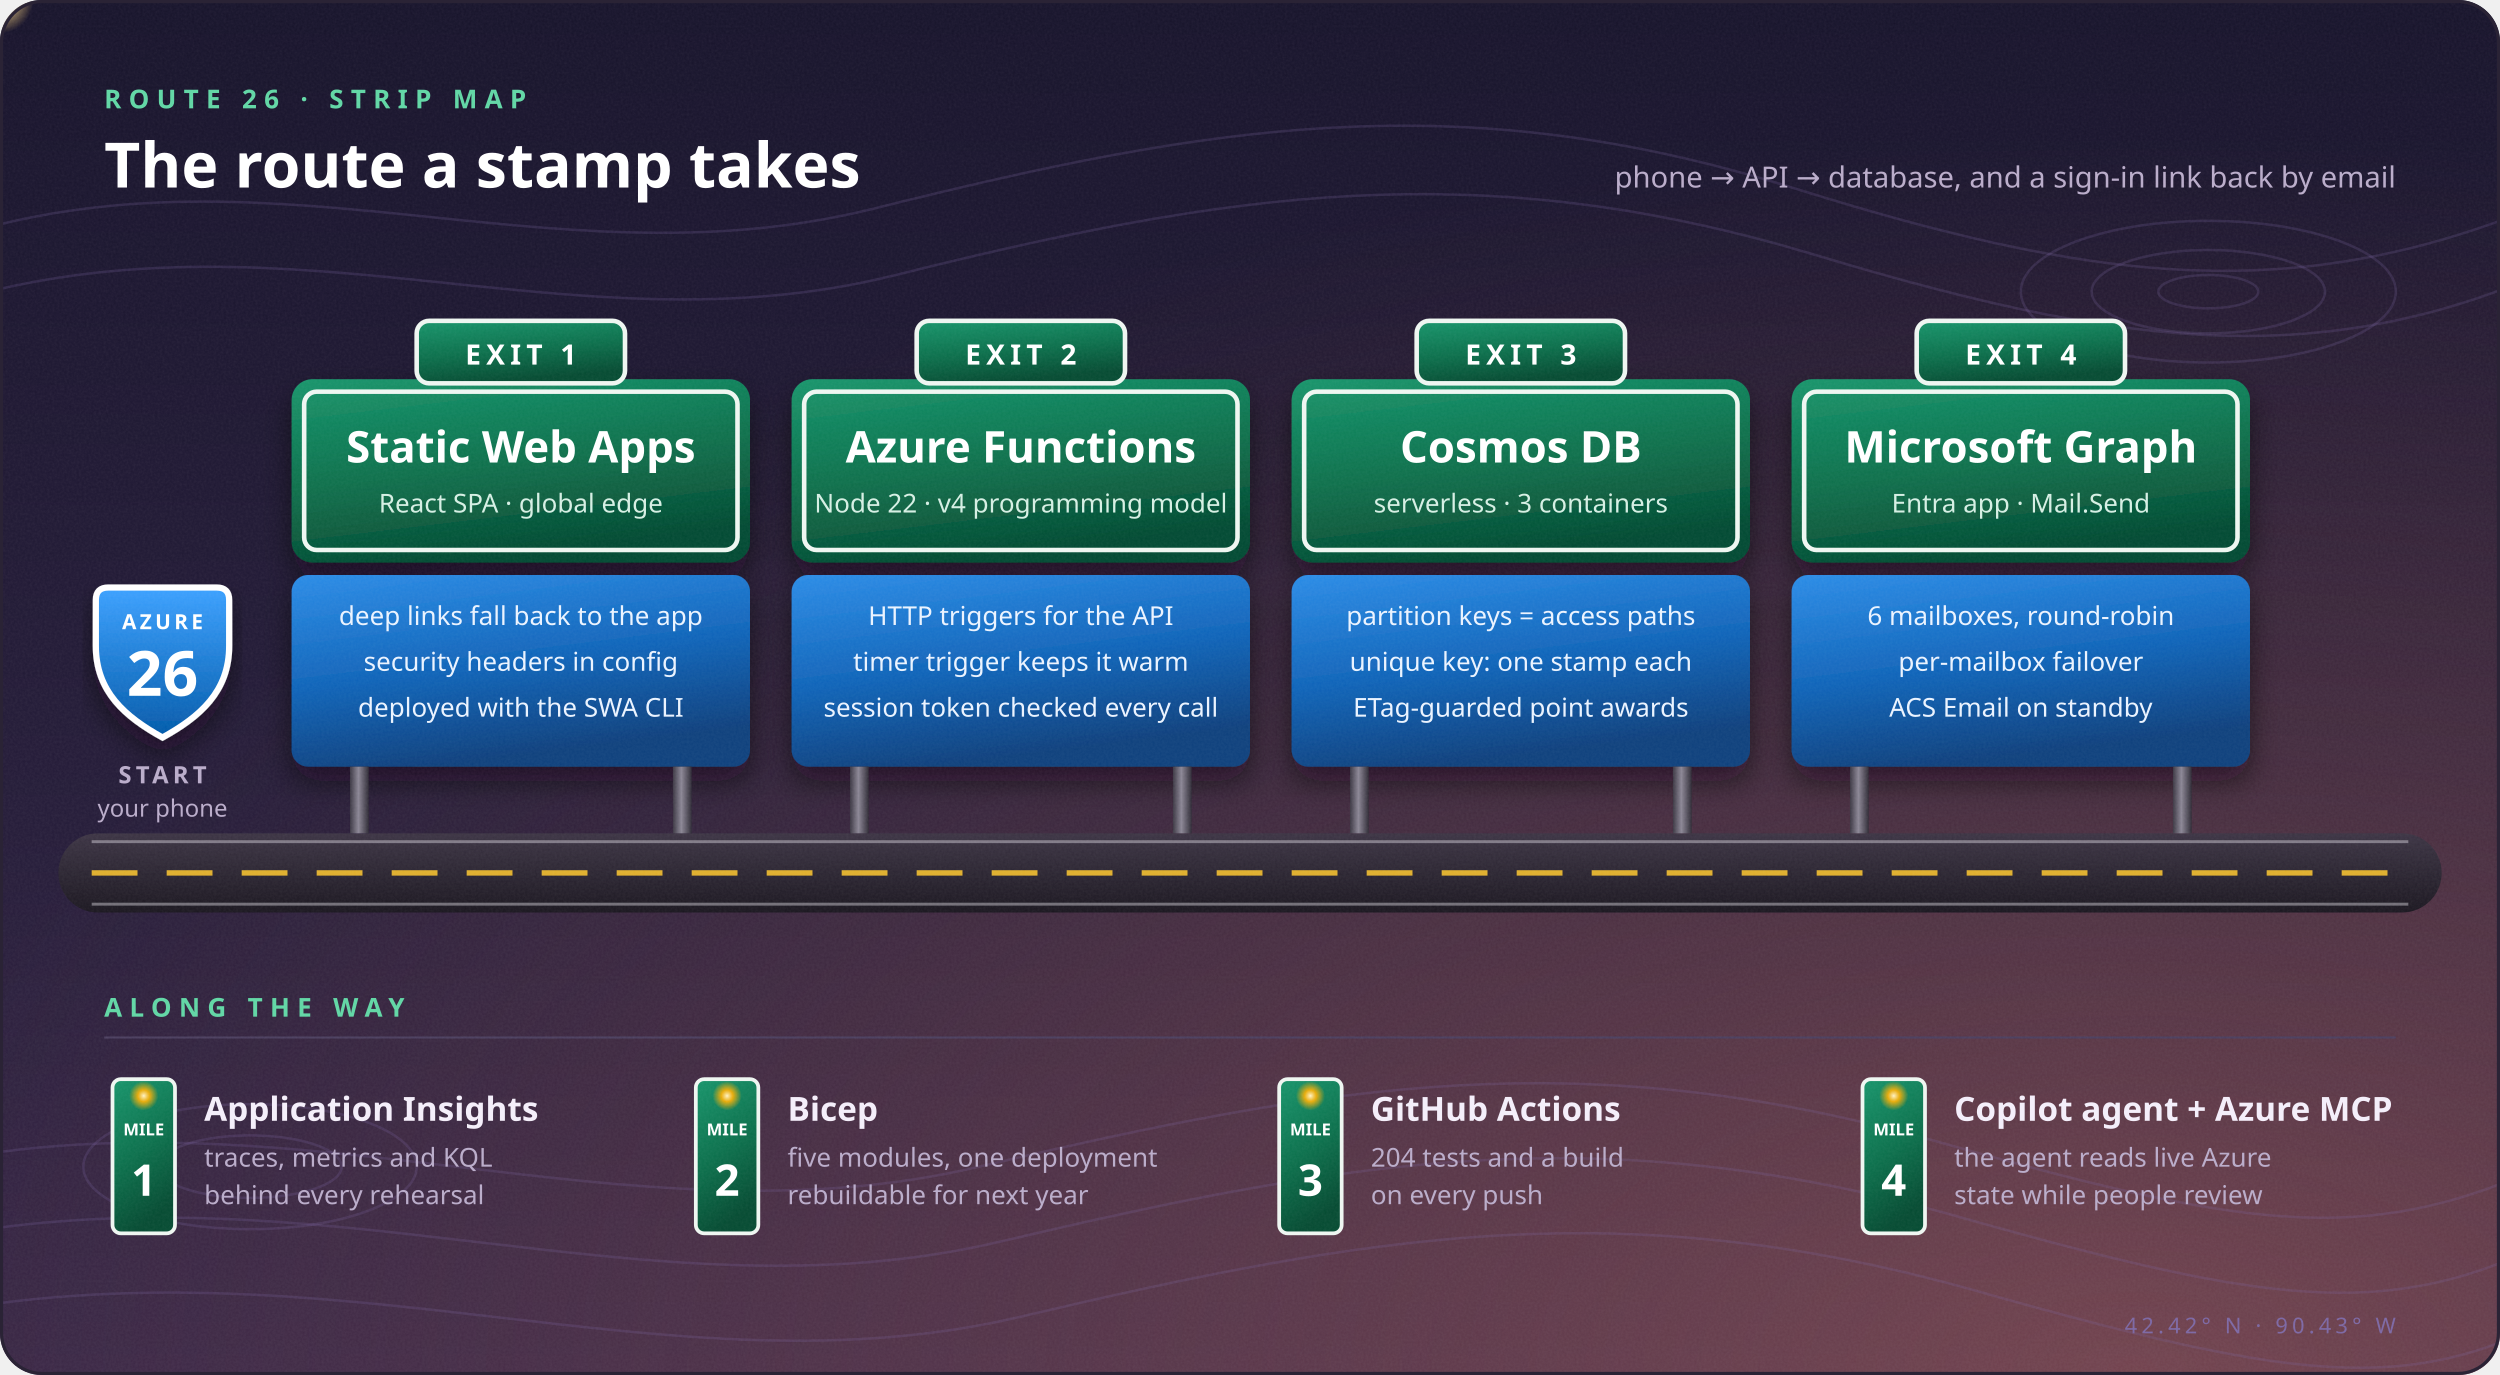
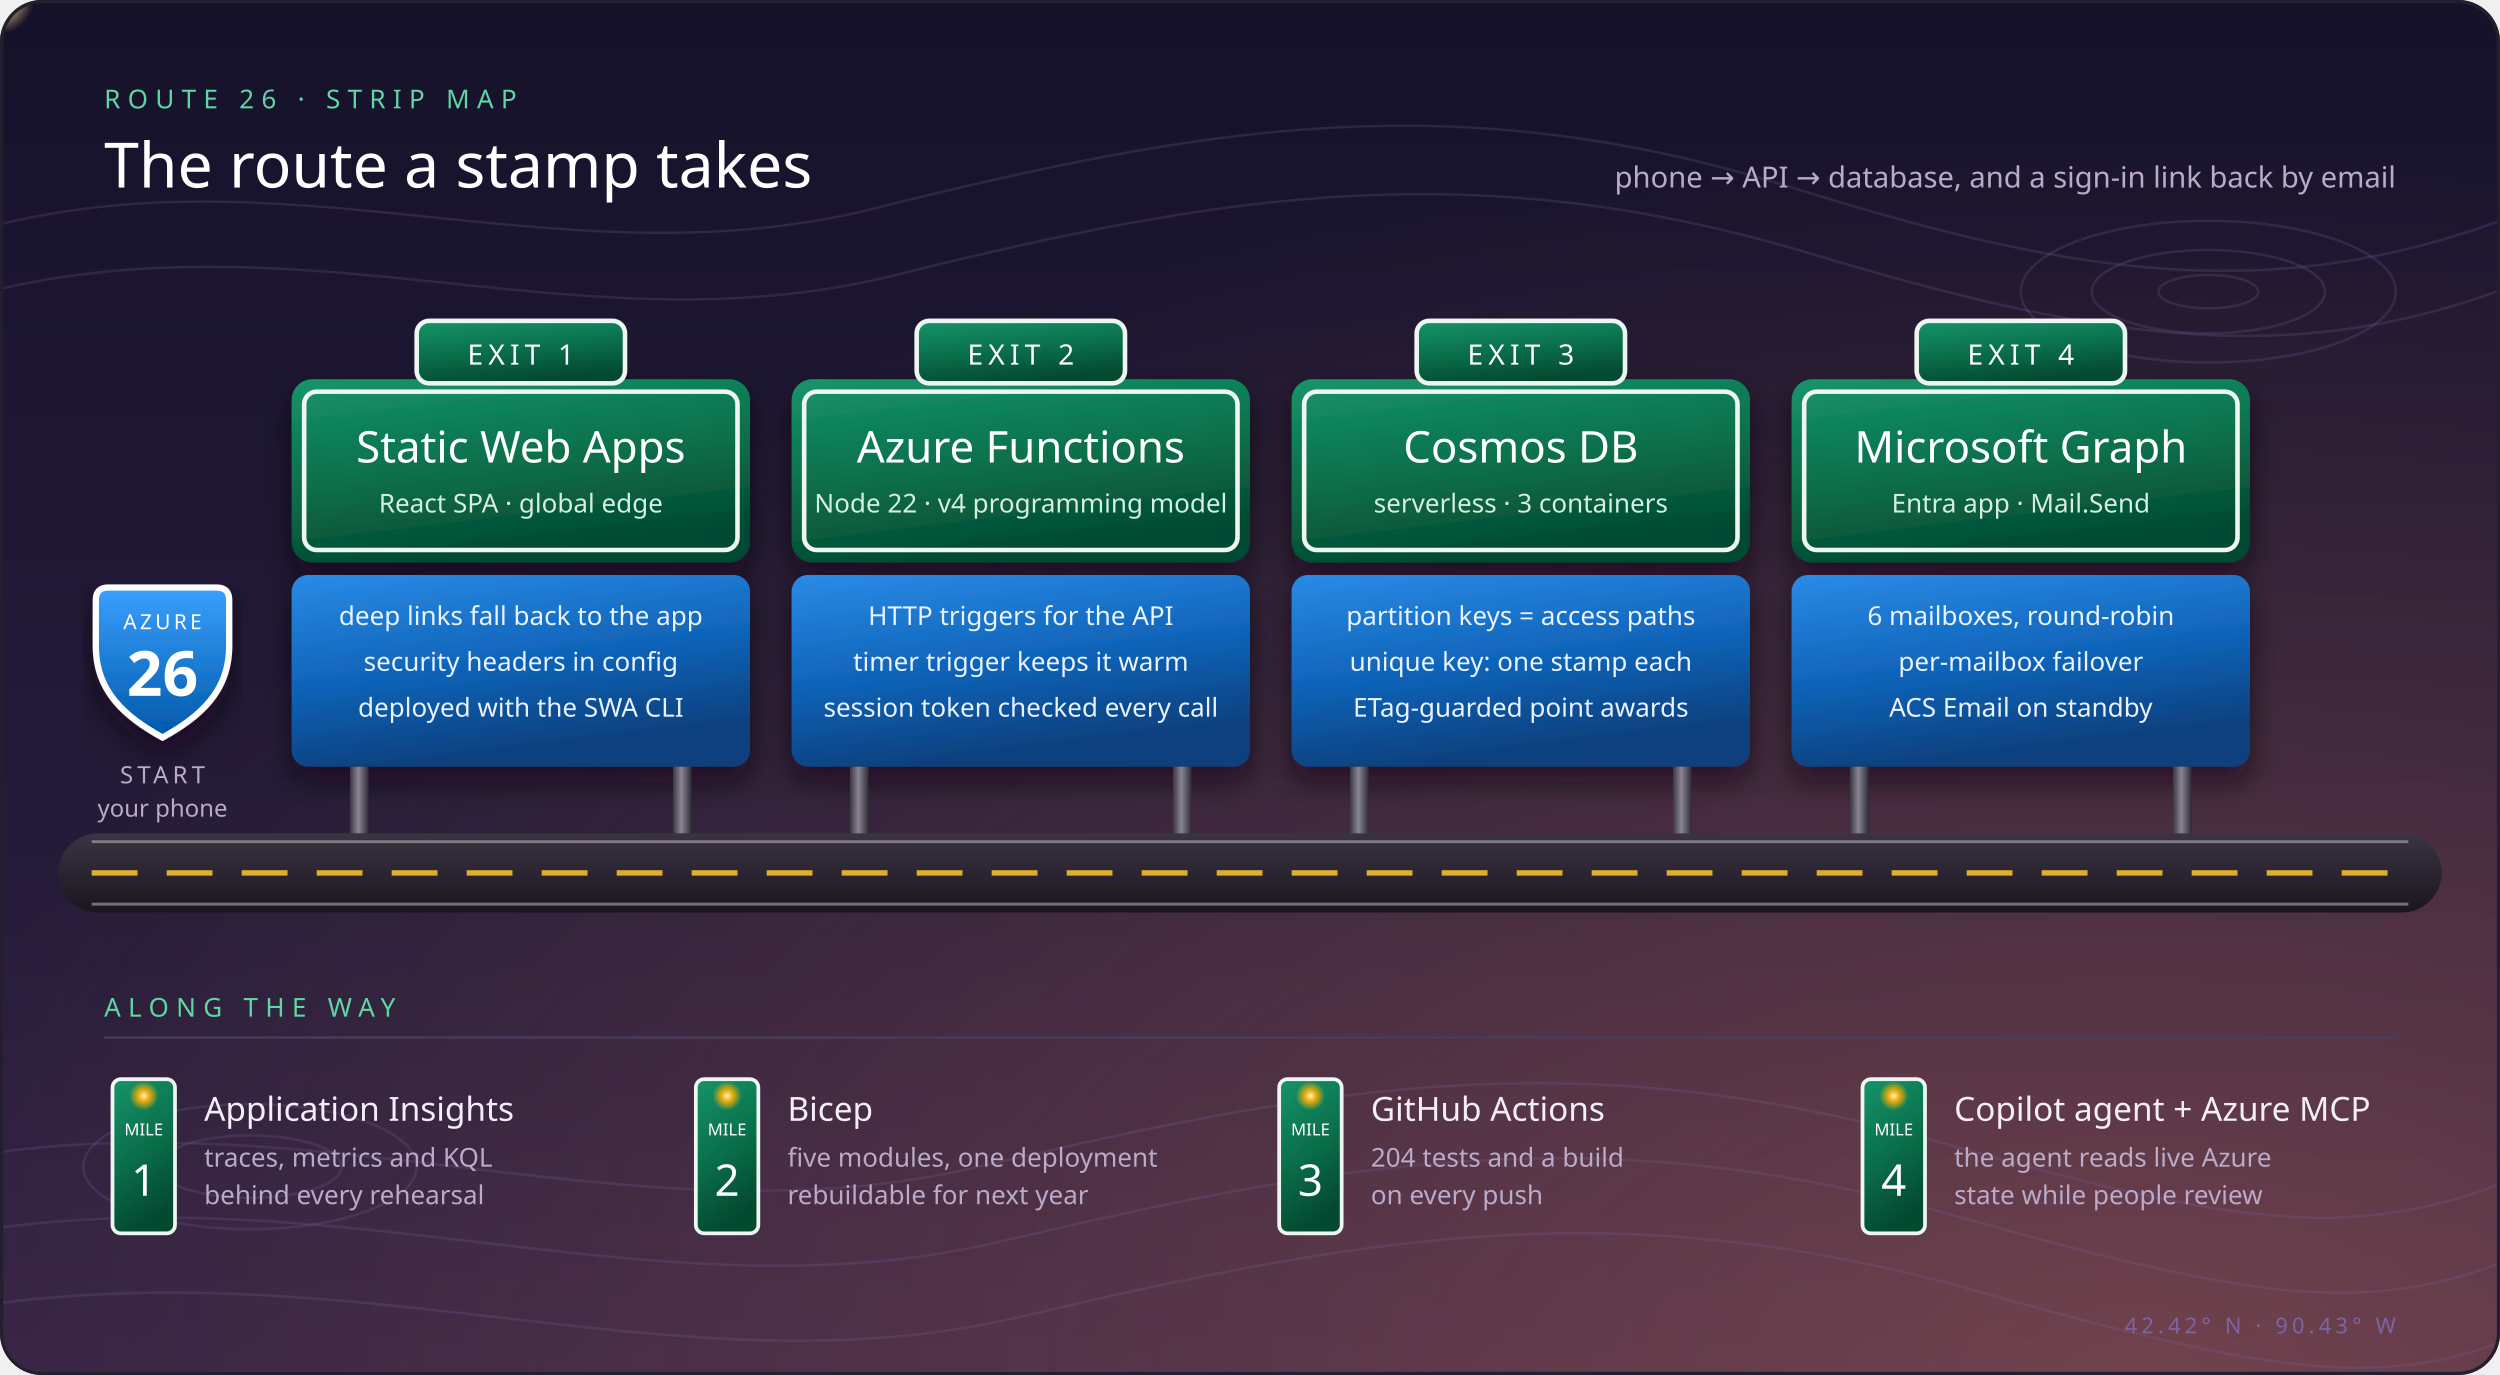
- <svg xmlns="http://www.w3.org/2000/svg" width="1200" height="660" viewBox="0 0 1200 660" font-family="'Segoe UI Variable Display','Segoe UI',system-ui,sans-serif" font-weight="600">
+ <svg xmlns="http://www.w3.org/2000/svg" width="1200" height="660" viewBox="0 0 1200 660" font-family="'Segoe UI Variable Display','Segoe UI',system-ui,sans-serif">
  <defs>
    <linearGradient id="bg" x1="0" y1="0" x2="0" y2="1">
      <stop offset="0" stop-color="#16122a" />
      <stop offset=".6" stop-color="#241b38" />
      <stop offset="1" stop-color="#352444" />
    </linearGradient>
    <radialGradient id="warm" cx=".85" cy="1" r=".9">
      <stop offset="0" stop-color="#e07a5f" stop-opacity=".35" />
      <stop offset="1" stop-color="#e07a5f" stop-opacity="0" />
    </radialGradient>
    <linearGradient id="asphalt" x1="0" y1="0" x2="0" y2="1">
      <stop offset="0" stop-color="#3b3343" />
      <stop offset="1" stop-color="#1a161f" />
    </linearGradient>
    <linearGradient id="green" x1="0" y1="0" x2=".3" y2="1">
      <stop offset="0" stop-color="#16946a" />
      <stop offset=".55" stop-color="#0a6f4b" />
      <stop offset="1" stop-color="#044a31" />
    </linearGradient>
    <linearGradient id="blue" x1="0" y1="0" x2=".3" y2="1">
      <stop offset="0" stop-color="#2a8be6" />
      <stop offset=".55" stop-color="#0f63b8" />
      <stop offset="1" stop-color="#083f7c" />
    </linearGradient>
    <linearGradient id="shieldG" x1="0" y1="0" x2="0" y2="1">
      <stop offset="0" stop-color="#3aa0ff" />
      <stop offset="1" stop-color="#0058a8" />
    </linearGradient>
    <linearGradient id="post" x1="0" y1="0" x2="1" y2="0">
      <stop offset="0" stop-color="#3a3642" />
      <stop offset=".45" stop-color="#8a8594" />
      <stop offset="1" stop-color="#2e2a35" />
    </linearGradient>
    <linearGradient id="sheenG" x1="0" y1="0" x2="1" y2="0">
      <stop offset="0" stop-color="#fff" stop-opacity="0" />
      <stop offset=".5" stop-color="#fff" stop-opacity=".3" />
      <stop offset="1" stop-color="#fff" stop-opacity="0" />
    </linearGradient>
    <linearGradient id="trail" x1="0" y1="0" x2="1" y2="0">
      <stop offset="0" stop-color="#fff3cf" stop-opacity="0" />
      <stop offset="1" stop-color="#fff3cf" />
    </linearGradient>
    <radialGradient id="bloom">
      <stop offset="0" stop-color="#fffbe8" />
      <stop offset=".3" stop-color="#ffe6a8" stop-opacity=".8" />
      <stop offset="1" stop-color="#ffcf6b" stop-opacity="0" />
    </radialGradient>
    <radialGradient id="refl">
      <stop offset="0" stop-color="#fff2c4" />
      <stop offset=".4" stop-color="#ffb000" stop-opacity=".9" />
      <stop offset="1" stop-color="#ffb000" stop-opacity="0" />
    </radialGradient>
    <path id="shield" d="M0 6 Q0 0 6 0 H58 Q64 0 64 6 V28 C64 50 50 62 32 72 C14 62 0 50 0 28 Z" />
    <filter id="shadow" x="-10%" y="-10%" width="120%" height="140%">
      <feDropShadow dx="0" dy="7" stdDeviation="7" flood-color="#07050c" flood-opacity=".6" />
    </filter>
    <filter id="glow" x="-50%" y="-50%" width="200%" height="200%">
      <feGaussianBlur stdDeviation="5" result="b" />
      <feMerge>
        <feMergeNode in="b" />
        <feMergeNode in="SourceGraphic" />
      </feMerge>
    </filter>
    <filter id="grain" x="0" y="0" width="100%" height="100%">
      <feTurbulence type="fractalNoise" baseFrequency=".85" numOctaves="2" seed="9" />
      <feColorMatrix values="0 0 0 0 1  0 0 0 0 1  0 0 0 0 1  0 0 0 .06 0" />
      <feComposite in2="SourceGraphic" operator="in" />
    </filter>
    <clipPath id="frame">
      <rect width="1200" height="660" rx="20" />
    </clipPath>
    <clipPath id="s1">
      <rect x="140" y="182" width="220" height="88" rx="10" />
    </clipPath>
    <clipPath id="s2">
      <rect x="380" y="182" width="220" height="88" rx="10" />
    </clipPath>
    <clipPath id="s3">
      <rect x="620" y="182" width="220" height="88" rx="10" />
    </clipPath>
    <clipPath id="s4">
      <rect x="860" y="182" width="220" height="88" rx="10" />
    </clipPath>
  </defs>
  <style>
    .sub{font-size:12.5px;font-weight:400;fill:#d5efe3}
    .pl{font-size:12.5px;font-weight:400;fill:#eaf3ff}
    .mm-t{font-size:16px;fill:#f4eefa}
    .mm-s{font-size:12.5px;font-weight:400;fill:#b9abc9}
    .topo{animation:topo 40s ease-in-out infinite alternate}
    @keyframes topo{to{transform:translate(-30px,12px)}}
    .lane{stroke-dasharray:22 14;animation:lane 1.2s linear infinite}
    @keyframes lane{to{stroke-dashoffset:-36}}
    .hl{opacity:0;animation:hl 8s ease-out infinite}
    @keyframes hl{0%{opacity:0}4%{opacity:1}22%,100%{opacity:0}}
    .sheen{animation:sheen 8s cubic-bezier(.45,0,.2,1) infinite}
    @keyframes sheen{0%{transform:translateX(0)}12%,100%{transform:translateX(560px)}}
    .blink{animation:blink 2.4s ease-in-out infinite}
    @keyframes blink{0%,100%{opacity:.25}50%{opacity:1}}
-     .ghost{stroke-dasharray:180 1300;animation:ghost 8s linear infinite}
+     .ghost{stroke-dasharray:180 940;animation:ghost 8s linear infinite}
    @keyframes ghost{from{stroke-dashoffset:180}to{stroke-dashoffset:-940}}
    @media (prefers-reduced-motion: reduce){*{animation:none!important}.hl{opacity:0}}
  </style>
  <g clip-path="url(#frame)">
    <rect width="1200" height="660" fill="url(#bg)" />
    <rect width="1200" height="660" fill="url(#warm)" />
    <g class="topo" fill="none" stroke="#7b66a3" stroke-opacity=".22" stroke-width="1.2">
      <path d="M-40 120 C 120 60, 260 140, 420 100 S 700 40, 860 90 S 1120 150, 1260 80" />
      <path d="M-40 150 C 130 92, 270 172, 430 132 S 710 74, 870 122 S 1130 182, 1260 112" />
      <path d="M-40 560 C 140 520, 300 600, 470 560 S 760 500, 930 548 S 1150 600, 1260 540" />
      <path d="M-40 596 C 150 556, 310 636, 480 596 S 770 536, 940 584 S 1160 636, 1260 576" />
      <path d="M-40 632 C 160 592, 320 672, 490 632 S 780 572, 950 620 S 1170 672, 1260 612" />
      <ellipse cx="1060" cy="140" rx="90" ry="34" />
      <ellipse cx="1060" cy="140" rx="56" ry="20" />
      <ellipse cx="1060" cy="140" rx="24" ry="8" />
      <ellipse cx="120" cy="560" rx="80" ry="30" />
      <ellipse cx="120" cy="560" rx="44" ry="15" />
    </g>
    <text x="1150" y="640" text-anchor="end" font-size="10.5" font-weight="400" letter-spacing="2" fill="#7b66a3">42.42° N · 90.43° W</text>
    <text x="50" y="52" font-size="12.5" letter-spacing="3.5" fill="#5fd6a4">ROUTE 26 · STRIP MAP</text>
    <text x="50" y="90" font-size="30" fill="#fff">The route a stamp takes</text>
    <text x="1150" y="90" text-anchor="end" font-size="14" font-weight="400" fill="#b9abc9">phone → API → database, and a sign-in link back by email</text>
    <g transform="translate(46 282)" filter="url(#shadow)">
      <use href="#shield" fill="url(#shieldG)" stroke="#fff" stroke-width="3" />
      <text x="32" y="20" text-anchor="middle" font-size="10" letter-spacing="1.6" fill="#fff">AZURE</text>
      <text x="32" y="52" text-anchor="middle" font-size="30" font-weight="700" fill="#fff">26</text>
    </g>
    <text x="78" y="376" text-anchor="middle" font-size="11.5" letter-spacing="2" fill="#b9abc9">START</text>
    <text x="78" y="392" text-anchor="middle" font-size="11.5" font-weight="400" fill="#b9abc9">your phone</text>
    <rect x="28" y="400" width="1144" height="38" rx="19" fill="url(#asphalt)" />
    <path d="M44 404 H1156 M44 434 H1156" stroke="#d9d4de" stroke-width="1.4" opacity=".45" />
    <path class="lane" d="M44 419 H1156" stroke="#ffc72c" stroke-width="2.6" opacity=".85" />
    <g>
      <g filter="url(#shadow)">
        <rect x="140" y="182" width="220" height="88" rx="10" fill="url(#green)" />
        <rect x="140" y="276" width="220" height="92" rx="8" fill="url(#blue)" />
      </g>
      <rect class="hl" style="animation-delay:1.2s" x="140" y="182" width="220" height="186" rx="10" fill="#fff6dc" fill-opacity=".14" stroke="#ffe6a8" stroke-width="3" filter="url(#glow)" />
      <rect x="200" y="154" width="100" height="30" rx="6" fill="url(#green)" stroke="#eef6f1" stroke-width="2.2" />
      <rect x="146" y="188" width="208" height="76" rx="6" fill="none" stroke="#eef6f1" stroke-width="2.2" />
      <g clip-path="url(#s1)">
        <g class="sheen" style="animation-delay:1.2s">
          <rect x="40" y="170" width="70" height="120" fill="url(#sheenG)" transform="skewX(-22)" />
        </g>
      </g>
      <text x="250" y="175" text-anchor="middle" font-size="13.5" letter-spacing="2.5" fill="#fff">EXIT 1</text>
      <text x="250" y="222" text-anchor="middle" font-size="21" fill="#fff">Static Web Apps</text>
      <text x="250" y="246" text-anchor="middle" class="sub">React SPA · global edge</text>
      <text x="250" y="300" text-anchor="middle" class="pl">deep links fall back to the app</text>
      <text x="250" y="322" text-anchor="middle" class="pl">security headers in config</text>
      <text x="250" y="344" text-anchor="middle" class="pl">deployed with the SWA CLI</text>
      <rect x="168" y="368" width="9" height="32" fill="url(#post)" />
      <rect x="323" y="368" width="9" height="32" fill="url(#post)" />
    </g>
    <g>
      <g filter="url(#shadow)">
        <rect x="380" y="182" width="220" height="88" rx="10" fill="url(#green)" />
        <rect x="380" y="276" width="220" height="92" rx="8" fill="url(#blue)" />
      </g>
      <rect class="hl" style="animation-delay:2.9s" x="380" y="182" width="220" height="186" rx="10" fill="#fff6dc" fill-opacity=".14" stroke="#ffe6a8" stroke-width="3" filter="url(#glow)" />
      <rect x="440" y="154" width="100" height="30" rx="6" fill="url(#green)" stroke="#eef6f1" stroke-width="2.2" />
      <rect x="386" y="188" width="208" height="76" rx="6" fill="none" stroke="#eef6f1" stroke-width="2.2" />
      <g clip-path="url(#s2)">
        <g class="sheen" style="animation-delay:2.9s">
          <rect x="280" y="170" width="70" height="120" fill="url(#sheenG)" transform="skewX(-22)" />
        </g>
      </g>
      <text x="490" y="175" text-anchor="middle" font-size="13.5" letter-spacing="2.5" fill="#fff">EXIT 2</text>
      <text x="490" y="222" text-anchor="middle" font-size="21" fill="#fff">Azure Functions</text>
      <text x="490" y="246" text-anchor="middle" class="sub">Node 22 · v4 programming model</text>
      <text x="490" y="300" text-anchor="middle" class="pl">HTTP triggers for the API</text>
      <text x="490" y="322" text-anchor="middle" class="pl">timer trigger keeps it warm</text>
      <text x="490" y="344" text-anchor="middle" class="pl">session token checked every call</text>
      <rect x="408" y="368" width="9" height="32" fill="url(#post)" />
      <rect x="563" y="368" width="9" height="32" fill="url(#post)" />
    </g>
    <g>
      <g filter="url(#shadow)">
        <rect x="620" y="182" width="220" height="88" rx="10" fill="url(#green)" />
        <rect x="620" y="276" width="220" height="92" rx="8" fill="url(#blue)" />
      </g>
      <rect class="hl" style="animation-delay:4.6s" x="620" y="182" width="220" height="186" rx="10" fill="#fff6dc" fill-opacity=".14" stroke="#ffe6a8" stroke-width="3" filter="url(#glow)" />
      <rect x="680" y="154" width="100" height="30" rx="6" fill="url(#green)" stroke="#eef6f1" stroke-width="2.2" />
      <rect x="626" y="188" width="208" height="76" rx="6" fill="none" stroke="#eef6f1" stroke-width="2.2" />
      <g clip-path="url(#s3)">
        <g class="sheen" style="animation-delay:4.6s">
          <rect x="520" y="170" width="70" height="120" fill="url(#sheenG)" transform="skewX(-22)" />
        </g>
      </g>
      <text x="730" y="175" text-anchor="middle" font-size="13.5" letter-spacing="2.5" fill="#fff">EXIT 3</text>
      <text x="730" y="222" text-anchor="middle" font-size="21" fill="#fff">Cosmos DB</text>
      <text x="730" y="246" text-anchor="middle" class="sub">serverless · 3 containers</text>
      <text x="730" y="300" text-anchor="middle" class="pl">partition keys = access paths</text>
      <text x="730" y="322" text-anchor="middle" class="pl">unique key: one stamp each</text>
      <text x="730" y="344" text-anchor="middle" class="pl">ETag-guarded point awards</text>
      <rect x="648" y="368" width="9" height="32" fill="url(#post)" />
      <rect x="803" y="368" width="9" height="32" fill="url(#post)" />
    </g>
    <g>
      <g filter="url(#shadow)">
        <rect x="860" y="182" width="220" height="88" rx="10" fill="url(#green)" />
        <rect x="860" y="276" width="220" height="92" rx="8" fill="url(#blue)" />
      </g>
      <rect class="hl" style="animation-delay:6.3s" x="860" y="182" width="220" height="186" rx="10" fill="#fff6dc" fill-opacity=".14" stroke="#ffe6a8" stroke-width="3" filter="url(#glow)" />
      <rect x="920" y="154" width="100" height="30" rx="6" fill="url(#green)" stroke="#eef6f1" stroke-width="2.2" />
      <rect x="866" y="188" width="208" height="76" rx="6" fill="none" stroke="#eef6f1" stroke-width="2.2" />
      <g clip-path="url(#s4)">
        <g class="sheen" style="animation-delay:6.3s">
          <rect x="760" y="170" width="70" height="120" fill="url(#sheenG)" transform="skewX(-22)" />
        </g>
      </g>
      <text x="970" y="175" text-anchor="middle" font-size="13.5" letter-spacing="2.5" fill="#fff">EXIT 4</text>
      <text x="970" y="222" text-anchor="middle" font-size="21" fill="#fff">Microsoft Graph</text>
      <text x="970" y="246" text-anchor="middle" class="sub">Entra app · Mail.Send</text>
      <text x="970" y="300" text-anchor="middle" class="pl">6 mailboxes, round-robin</text>
      <text x="970" y="322" text-anchor="middle" class="pl">per-mailbox failover</text>
      <text x="970" y="344" text-anchor="middle" class="pl">ACS Email on standby</text>
      <rect x="888" y="368" width="9" height="32" fill="url(#post)" />
      <rect x="1043" y="368" width="9" height="32" fill="url(#post)" />
    </g>
    <path class="ghost" d="M40 419 H1160" stroke="#ffe6a8" stroke-opacity=".75" stroke-width="4" stroke-linecap="round" filter="url(#glow)" />
    <circle r="16" fill="url(#bloom)">
      <animateMotion dur="8s" repeatCount="indefinite" path="M40 419 H1160" />
    </circle>
    <text x="50" y="488" font-size="12.5" letter-spacing="3.5" fill="#5fd6a4">ALONG THE WAY</text>
    <line x1="50" y1="498" x2="1150" y2="498" stroke="#4a3d5e" />
    <g>
      <rect x="54" y="518" width="30" height="74" rx="4" fill="url(#green)" stroke="#eef6f1" stroke-width="1.8" />
      <circle class="blink" cx="69" cy="526" r="7" fill="url(#refl)" />
      <text x="69" y="545" text-anchor="middle" font-size="8" fill="#fff">MILE</text>
      <text x="69" y="574" text-anchor="middle" font-size="21" fill="#fff">1</text>
      <text x="98" y="538" class="mm-t">Application Insights</text>
      <text x="98" y="560" class="mm-s">traces, metrics and KQL</text>
      <text x="98" y="578" class="mm-s">behind every rehearsal</text>
    </g>
    <g>
      <rect x="334" y="518" width="30" height="74" rx="4" fill="url(#green)" stroke="#eef6f1" stroke-width="1.8" />
      <circle class="blink" style="animation-delay:-.6s" cx="349" cy="526" r="7" fill="url(#refl)" />
      <text x="349" y="545" text-anchor="middle" font-size="8" fill="#fff">MILE</text>
      <text x="349" y="574" text-anchor="middle" font-size="21" fill="#fff">2</text>
      <text x="378" y="538" class="mm-t">Bicep</text>
      <text x="378" y="560" class="mm-s">five modules, one deployment</text>
      <text x="378" y="578" class="mm-s">rebuildable for next year</text>
    </g>
    <g>
      <rect x="614" y="518" width="30" height="74" rx="4" fill="url(#green)" stroke="#eef6f1" stroke-width="1.8" />
      <circle class="blink" style="animation-delay:-1.2s" cx="629" cy="526" r="7" fill="url(#refl)" />
      <text x="629" y="545" text-anchor="middle" font-size="8" fill="#fff">MILE</text>
      <text x="629" y="574" text-anchor="middle" font-size="21" fill="#fff">3</text>
      <text x="658" y="538" class="mm-t">GitHub Actions</text>
      <text x="658" y="560" class="mm-s">204 tests and a build</text>
      <text x="658" y="578" class="mm-s">on every push</text>
    </g>
    <g>
      <rect x="894" y="518" width="30" height="74" rx="4" fill="url(#green)" stroke="#eef6f1" stroke-width="1.8" />
      <circle class="blink" style="animation-delay:-1.8s" cx="909" cy="526" r="7" fill="url(#refl)" />
      <text x="909" y="545" text-anchor="middle" font-size="8" fill="#fff">MILE</text>
      <text x="909" y="574" text-anchor="middle" font-size="21" fill="#fff">4</text>
      <text x="938" y="538" class="mm-t">Copilot agent + Azure MCP</text>
      <text x="938" y="560" class="mm-s">the agent reads live Azure</text>
      <text x="938" y="578" class="mm-s">state while people review</text>
    </g>
-     <rect width="1200" height="660" filter="url(#grain)" />
  </g>
-   <rect x=".75" y=".75" width="1198.5" height="658.5" rx="19.5" fill="none" stroke="#2a2335" stroke-width="1.5" />
+   <rect x=".75" y=".75" width="1198.5" height="658.5" rx="19.5" fill="none" stroke="#241f30" stroke-width="1.5" />
</svg>
